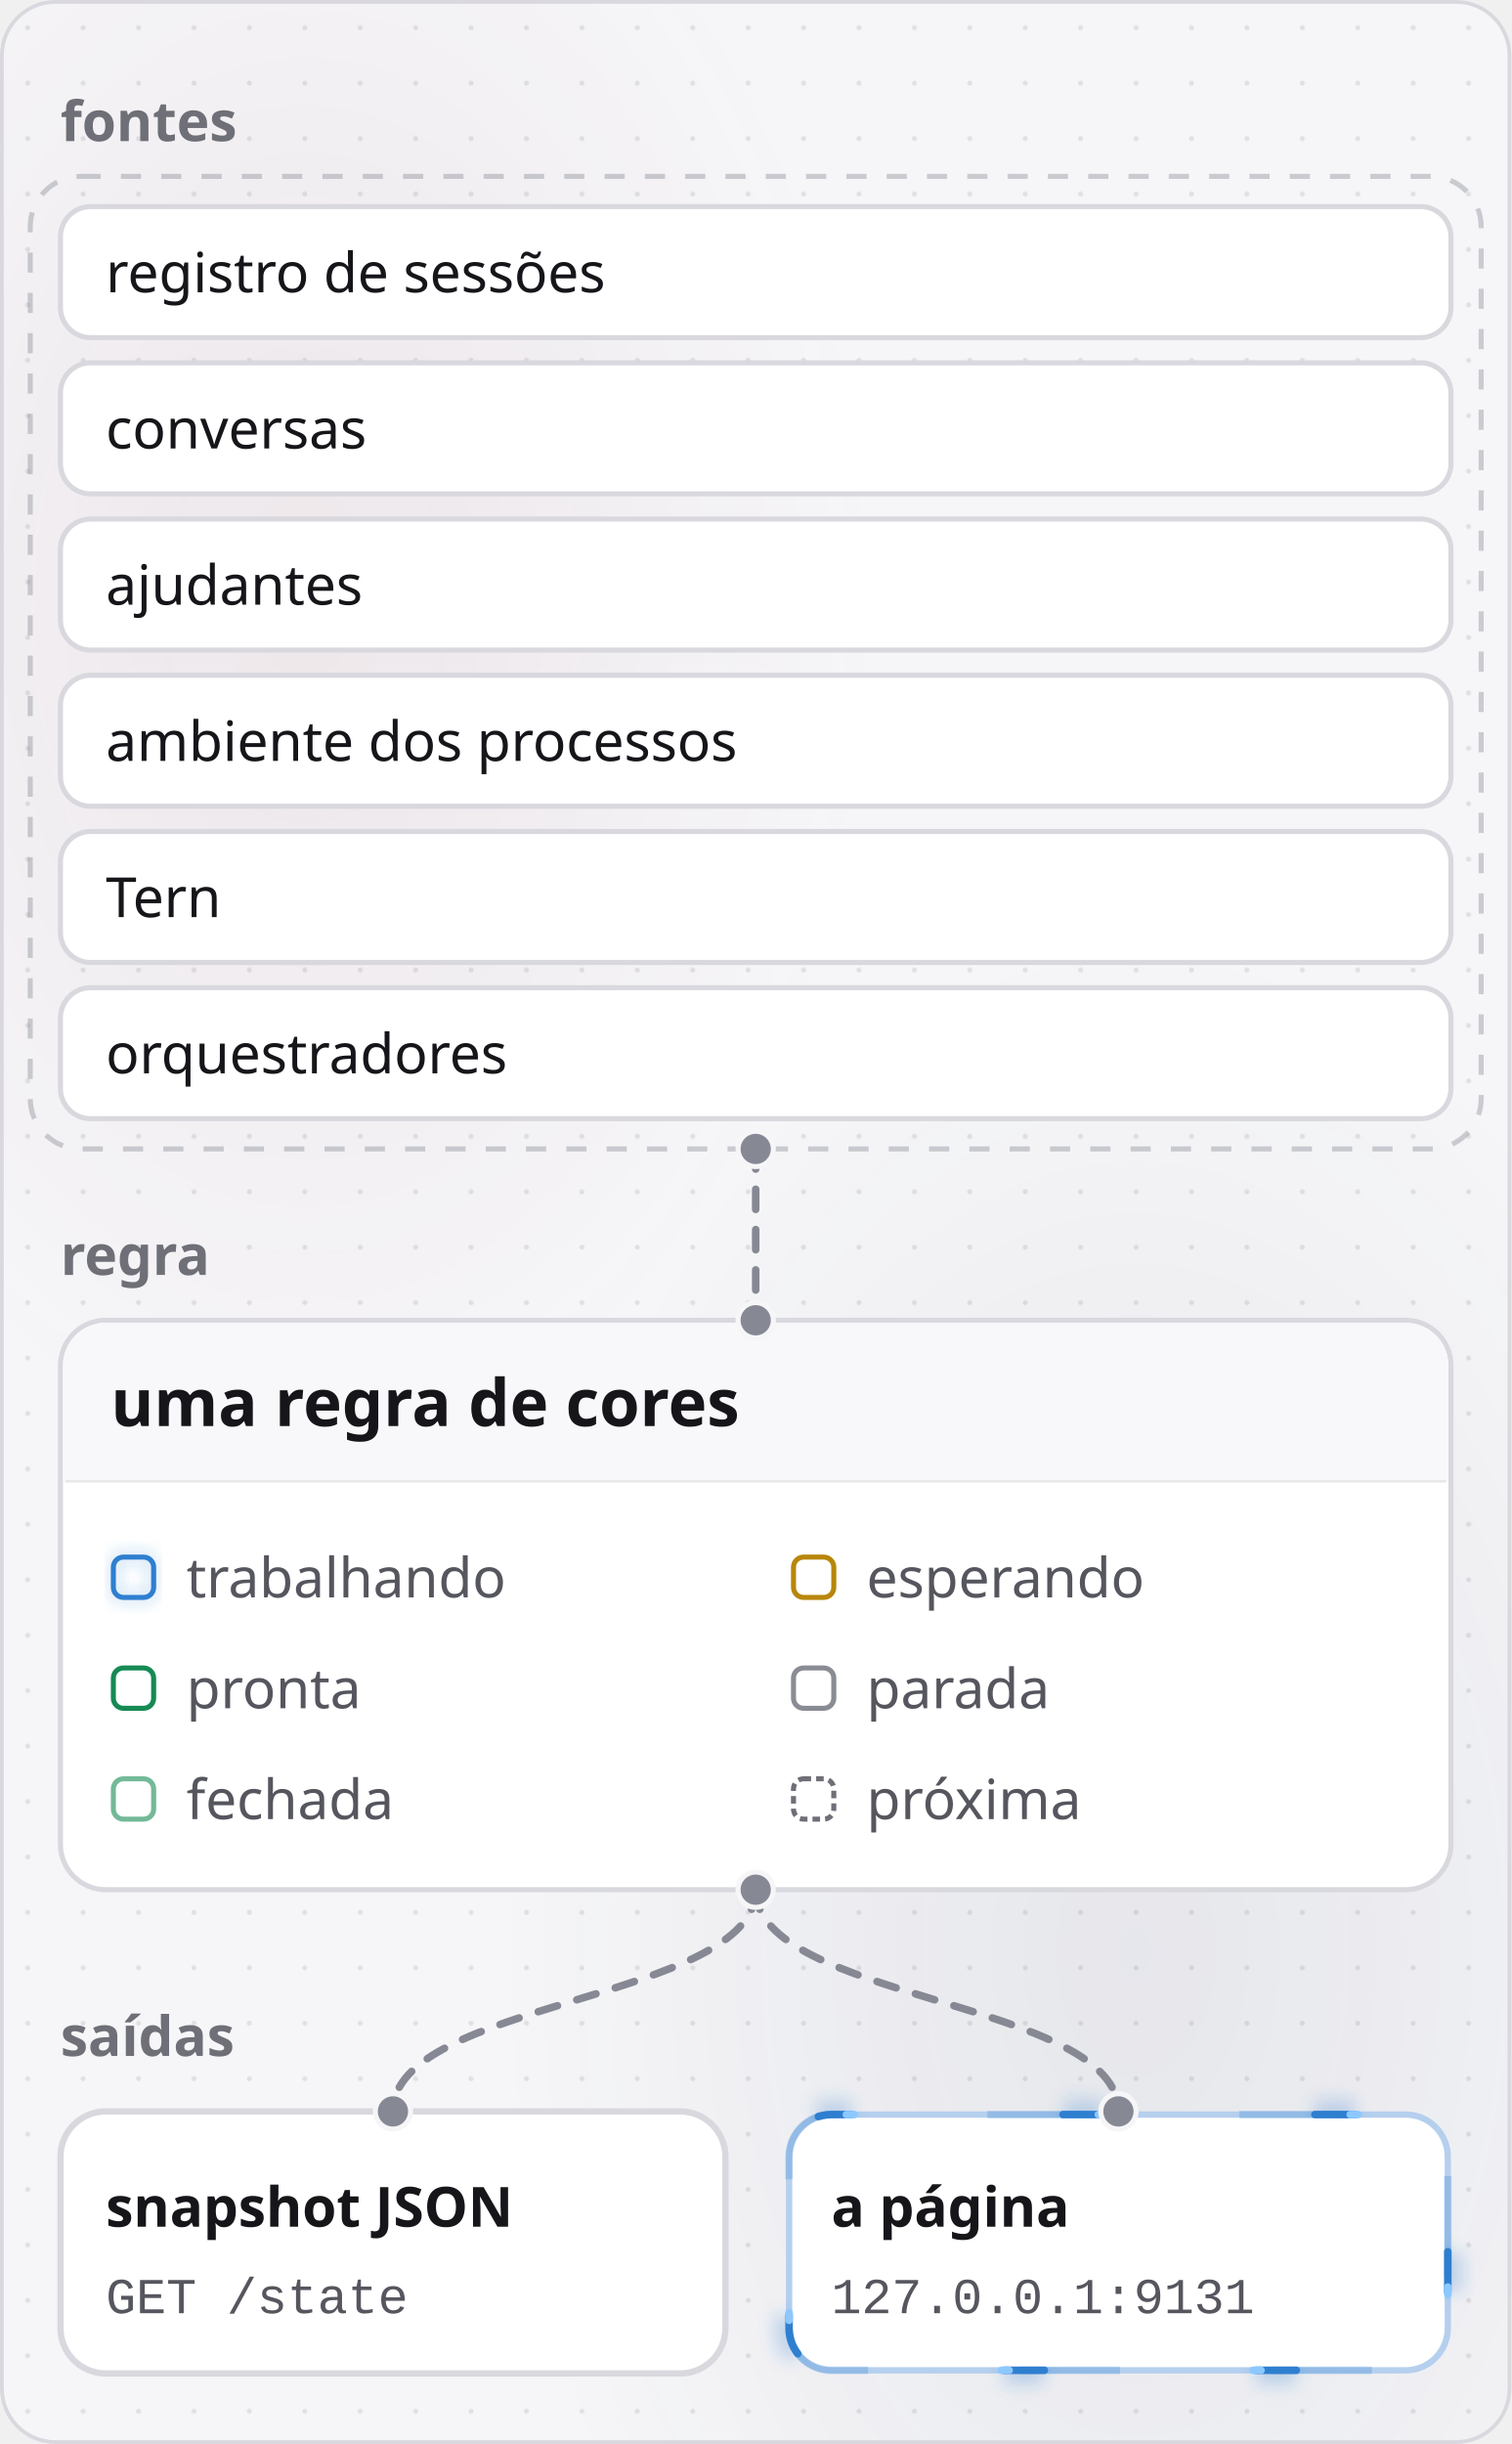
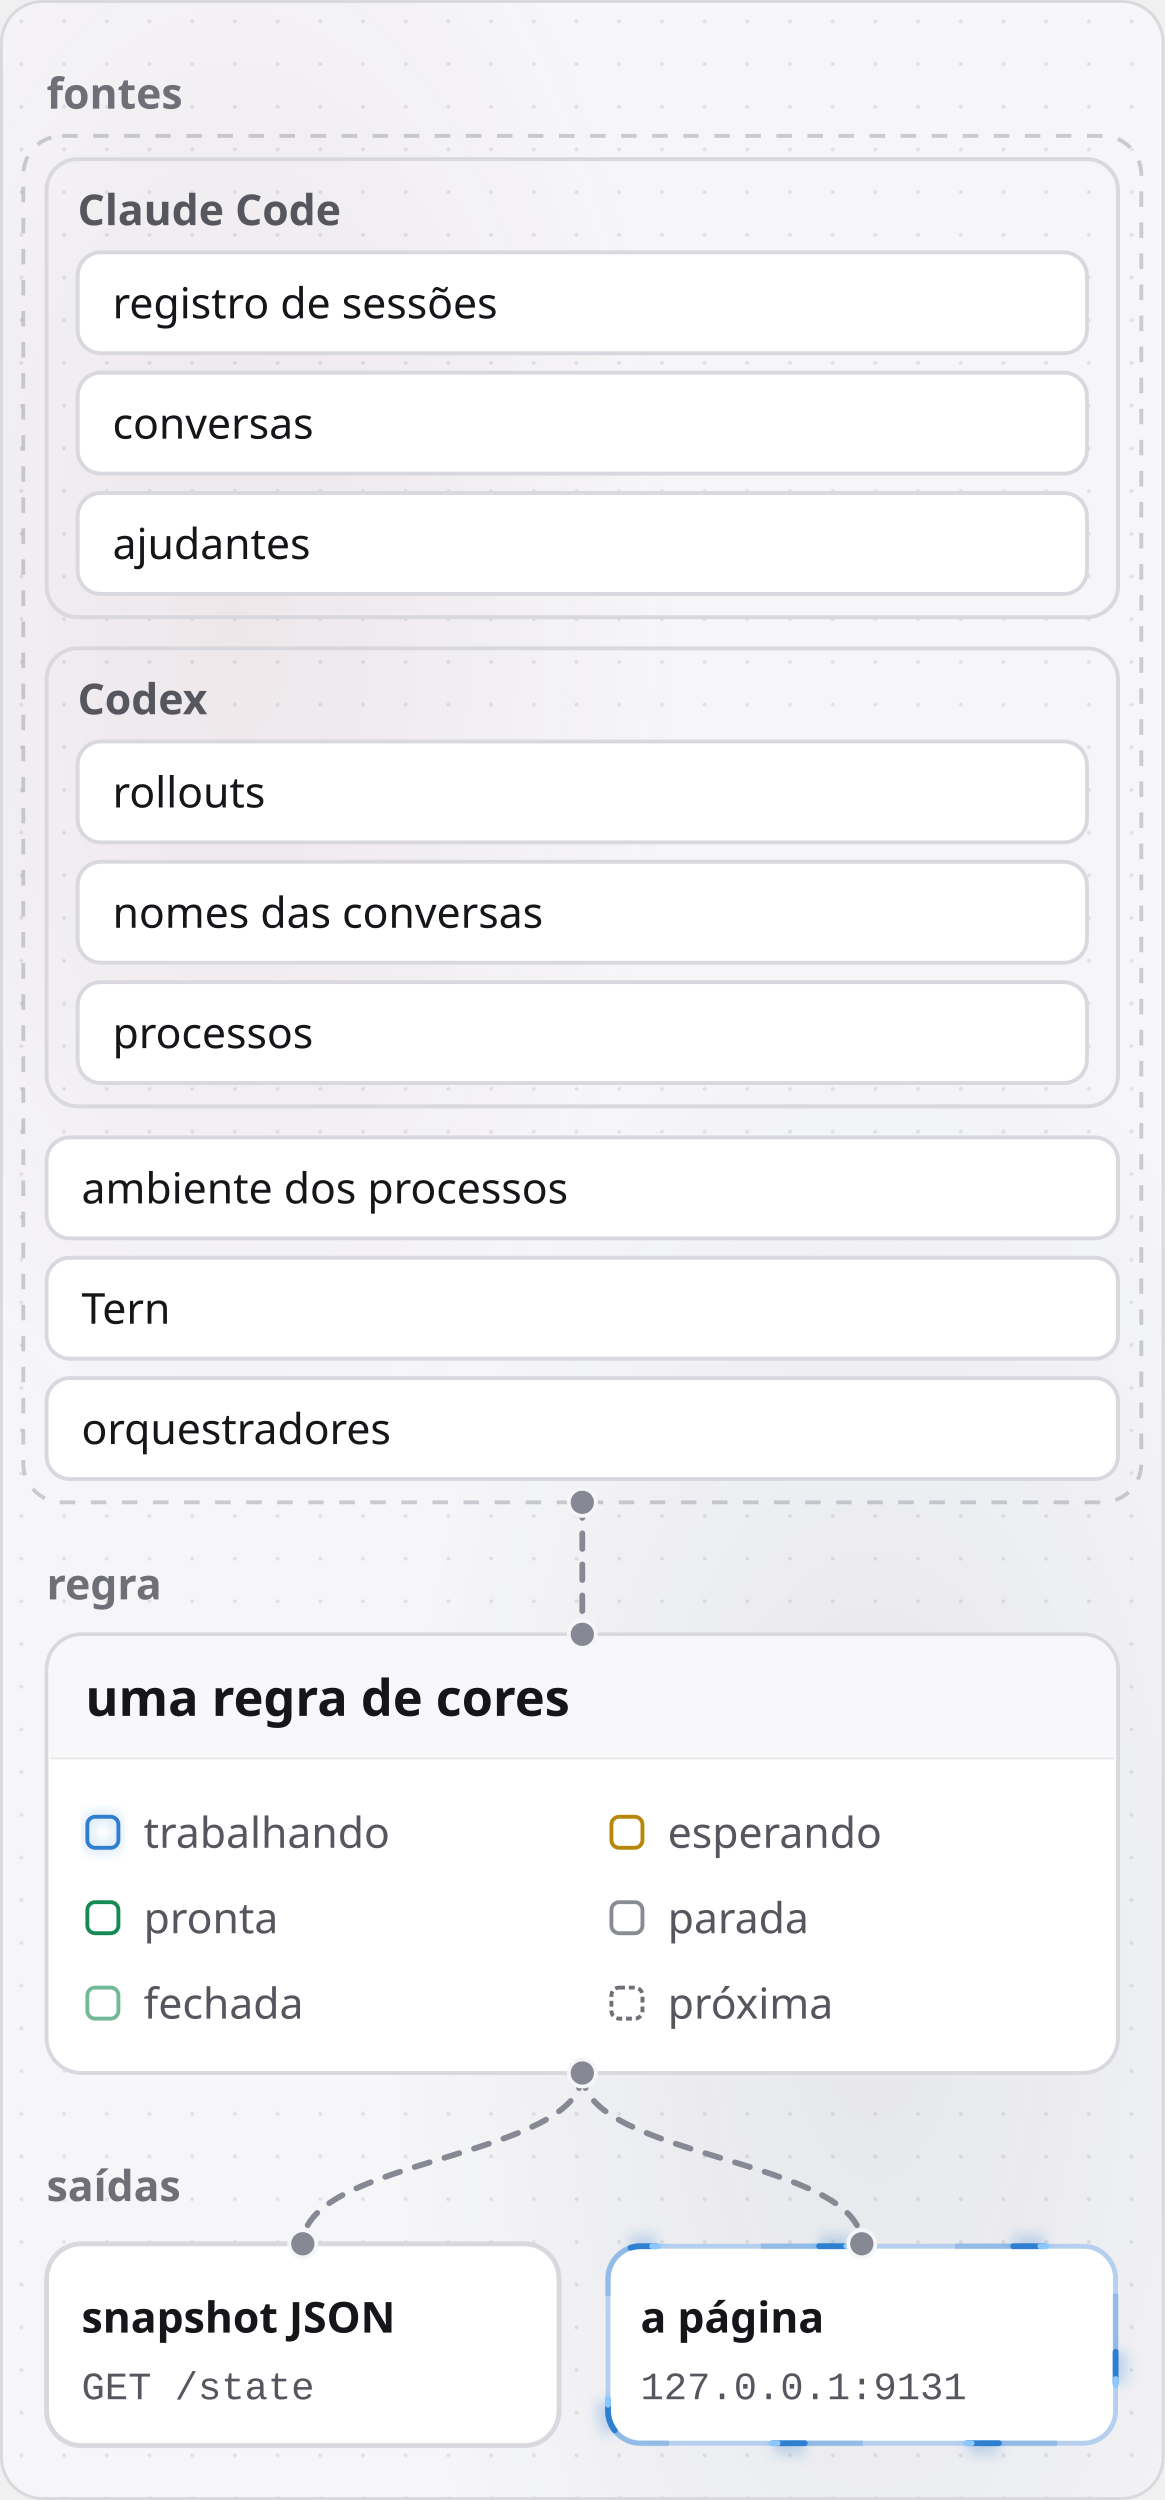
- <svg xmlns="http://www.w3.org/2000/svg" viewBox="0 0 600 970" width="600" height="970" role="img" aria-labelledby="t d">
+ <svg xmlns="http://www.w3.org/2000/svg" viewBox="0 0 600 1288" width="600" height="1288" role="img" aria-labelledby="t d">
  <style>text{font-family:-apple-system,BlinkMacSystemFont,'Segoe UI','Noto Sans',Helvetica,Arial,sans-serif}.mono{font-family:ui-monospace,SFMono-Regular,'SF Mono',Menlo,Consolas,'Liberation Mono',monospace}.num{font-variant-numeric:tabular-nums}@keyframes f0{0%,0%{stroke-dashoffset:3}40%,100%{stroke-dashoffset:-103}}.f0{animation:f0 6s cubic-bezier(.77,0,.175,1) infinite}@keyframes f1{0%,48%{stroke-dashoffset:3}88%,100%{stroke-dashoffset:-103}}.f1{animation:f1 6s cubic-bezier(.77,0,.175,1) infinite}@keyframes f2{0%,34%{opacity:0}42%{opacity:1}56%,100%{opacity:0}}.f2{opacity:0;animation:f2 6s cubic-bezier(.23,1,.32,1) infinite}@keyframes spin{from{stroke-dashoffset:100}to{stroke-dashoffset:0}}.spin{animation:spin 3s linear infinite}@keyframes spint{from{stroke-dashoffset:130}to{stroke-dashoffset:30}}.spint{animation:spint 3s linear infinite}@keyframes spinh{from{stroke-dashoffset:86}to{stroke-dashoffset:-14}}.spinh{animation:spinh 3s linear infinite}.ph1{animation-delay:-1.1s}.ph2{animation-delay:-2.2s}.phn1{animation-delay:-.2s}.phn2{animation-delay:-.4s}@media (prefers-reduced-motion:reduce){*{animation:none!important}}</style>
  <defs>
    <pattern id="dots" width="22" height="22" patternUnits="userSpaceOnUse">
      <circle cx="11" cy="11" r="1" fill="#0f0f1117" />
    </pattern>
    <radialGradient id="ga">
      <stop offset="0" stop-color="#7a1c3e12" />
      <stop offset=".7" stop-color="#7a1c3e00" />
    </radialGradient>
    <radialGradient id="gb">
      <stop offset="0" stop-color="#242e5614" />
      <stop offset=".7" stop-color="#242e5600" />
    </radialGradient>
    <filter id="glow" x="-20%" y="-40%" width="140%" height="180%">
      <feGaussianBlur stdDeviation="3" />
    </filter>
    <clipPath id="panel">
-       <rect width="600" height="970" rx="22" />
+       <rect width="600" height="1288" rx="22" />
    </clipPath>
  </defs>
  <g clip-path="url(#panel)">
-     <rect width="600" height="970" fill="#f6f6f8" />
-     <ellipse cx="120" cy="242.5" rx="330" ry="485" fill="url(#ga)" />
-     <ellipse cx="450" cy="776" rx="360" ry="582" fill="url(#gb)" />
-     <rect width="600" height="970" fill="url(#dots)" />
+     <rect width="600" height="1288" fill="#f6f6f8" />
+     <ellipse cx="120" cy="322" rx="330" ry="644" fill="url(#ga)" />
+     <ellipse cx="450" cy="1030.4" rx="360" ry="772.8" fill="url(#gb)" />
+     <rect width="600" height="1288" fill="url(#dots)" />
  </g>
-   <rect x=".75" y=".75" width="598.5" height="968.5" rx="21.25" fill="none" stroke="#d8d8de" stroke-width="1.5" />
-   <path d="M300,456 C300,490 300,490 300,524" fill="none" stroke="#868994" stroke-width="3" stroke-dasharray="8 8" stroke-linecap="round" />
-   <path d="M300,750 C300,794 156,794 156,838" fill="none" stroke="#868994" stroke-width="3" stroke-dasharray="8 8" stroke-linecap="round" />
-   <path d="M300,750 C300,794 444,794 444,838" fill="none" stroke="#868994" stroke-width="3" stroke-dasharray="8 8" stroke-linecap="round" />
+   <rect x=".75" y=".75" width="598.5" height="1286.5" rx="21.25" fill="none" stroke="#d8d8de" stroke-width="1.5" />
+   <path d="M300,774 C300,808 300,808 300,842" fill="none" stroke="#868994" stroke-width="3" stroke-dasharray="8 8" stroke-linecap="round" />
+   <path d="M300,1068 C300,1112 156,1112 156,1156" fill="none" stroke="#868994" stroke-width="3" stroke-dasharray="8 8" stroke-linecap="round" />
+   <path d="M300,1068 C300,1112 444,1112 444,1156" fill="none" stroke="#868994" stroke-width="3" stroke-dasharray="8 8" stroke-linecap="round" />
  <text x="24" y="56" font-size="22" font-weight="700" fill="#6e6f77" data-free="1">fontes</text>
-   <rect x="24" y="82" width="552" height="52" rx="12" fill="#ffffff" stroke="#d8d8de" stroke-width="2" />
-   <text x="42" y="116" font-size="22" fill="#16161a" data-box="42,82,516,52">registro de sessões</text>
-   <rect x="24" y="144" width="552" height="52" rx="12" fill="#ffffff" stroke="#d8d8de" stroke-width="2" />
-   <text x="42" y="178" font-size="22" fill="#16161a" data-box="42,144,516,52">conversas</text>
-   <rect x="24" y="206" width="552" height="52" rx="12" fill="#ffffff" stroke="#d8d8de" stroke-width="2" />
-   <text x="42" y="240" font-size="22" fill="#16161a" data-box="42,206,516,52">ajudantes</text>
-   <rect x="24" y="268" width="552" height="52" rx="12" fill="#ffffff" stroke="#d8d8de" stroke-width="2" />
-   <text x="42" y="302" font-size="22" fill="#16161a" data-box="42,268,516,52">ambiente dos processos</text>
-   <rect x="24" y="330" width="552" height="52" rx="12" fill="#ffffff" stroke="#d8d8de" stroke-width="2" />
-   <text x="42" y="364" font-size="22" fill="#16161a" data-box="42,330,516,52">Tern</text>
-   <rect x="24" y="392" width="552" height="52" rx="12" fill="#ffffff" stroke="#d8d8de" stroke-width="2" />
-   <text x="42" y="426" font-size="22" fill="#16161a" data-box="42,392,516,52">orquestradores</text>
-   <rect x="12" y="70" width="576" height="386" rx="20" fill="none" stroke="#86899466" stroke-width="2" stroke-dasharray="8 8" />
-   <text x="24" y="506" font-size="22" font-weight="700" fill="#6e6f77" data-free="1">regra</text>
-   <rect x="24" y="524" width="552" height="226" rx="18" fill="#ffffff" stroke="#d8d8de" stroke-width="2" />
-   <path d="M25,588 V542 A17,17 0 0 1 42,525 H558 A17,17 0 0 1 575,542 V588 Z" fill="#f8f8fa" />
-   <line x1="26" y1="588" x2="574" y2="588" stroke="#0f0f1114" stroke-width="1" />
-   <text x="44" y="566" font-size="26" font-weight="700" fill="#16161a" data-box="44,524,512,64">uma regra de cores</text>
-   <rect x="45" y="618" width="16" height="16" rx="4" fill="none" stroke="#2f7fd040" stroke-width="4" filter="url(#glow)" />
-   <rect x="45" y="618" width="16" height="16" rx="4" fill="none" stroke="#2f7fd0" stroke-width="2" />
-   <text x="74" y="634" font-size="22" fill="#55565e" data-box="74,612,230,30">trabalhando</text>
-   <rect x="315" y="618" width="16" height="16" rx="4" fill="none" stroke="#b8860b" stroke-width="2" />
-   <text x="344" y="634" font-size="22" fill="#55565e" data-box="344,612,230,30">esperando</text>
-   <rect x="45" y="662" width="16" height="16" rx="4" fill="none" stroke="#168a54" stroke-width="2" />
-   <text x="74" y="678" font-size="22" fill="#55565e" data-box="74,656,230,30">pronta</text>
-   <rect x="315" y="662" width="16" height="16" rx="4" fill="none" stroke="#8a8c94" stroke-width="2" />
-   <text x="344" y="678" font-size="22" fill="#55565e" data-box="344,656,230,30">parada</text>
-   <rect x="45" y="706" width="16" height="16" rx="4" fill="none" stroke="#168a54" stroke-width="2" opacity=".6" />
-   <text x="74" y="722" font-size="22" fill="#55565e" data-box="74,700,230,30">fechada</text>
-   <rect x="315" y="706" width="16" height="16" rx="4" fill="none" stroke="#6e6f77" stroke-width="2" stroke-dasharray="3 2" />
-   <text x="344" y="722" font-size="22" fill="#55565e" data-box="344,700,230,30">próxima</text>
-   <path d="M42,525 H558 A17,17 0 0 1 575,542 V732 A17,17 0 0 1 558,749 H42 A17,17 0 0 1 25,732 V542 A17,17 0 0 1 42,525 Z" fill="none" stroke="#2f7fd0" stroke-width="3" class="f2" />
-   <text x="24" y="816" font-size="22" font-weight="700" fill="#6e6f77" data-free="1">saídas</text>
-   <rect x="24" y="838" width="264" height="104" rx="18" fill="#ffffff" stroke="#d8d8de" stroke-width="2.5" />
-   <text x="42" y="883.76" font-size="22" font-weight="700" fill="#16161a" data-box="42,838,228,52">snapshot JSON</text>
-   <text x="42" y="918.08" font-size="20" class="mono" fill="#55565e" data-box="42,890,228,52">GET /state</text>
-   <rect x="312" y="838" width="264" height="104" rx="18" fill="#b5cfee" />
-   <path d="M330,839.25 H558 A16.75,16.75 0 0 1 574.75,856 V924 A16.75,16.75 0 0 1 558,940.75 H330 A16.75,16.75 0 0 1 313.25,924 V856 A16.75,16.75 0 0 1 330,839.25 Z" pathLength="100" stroke-dasharray="16 84" stroke-dashoffset="8" class="spin ph1" fill="none" stroke="#2f7fd040" stroke-width="12" filter="url(#glow)" />
-   <rect x="314.5" y="840.5" width="259" height="99" rx="15.5" fill="#ffffff" />
-   <path d="M330,839.25 H558 A16.75,16.75 0 0 1 574.75,856 V924 A16.75,16.75 0 0 1 558,940.75 H330 A16.75,16.75 0 0 1 313.25,924 V856 A16.75,16.75 0 0 1 330,839.25 Z" pathLength="100" stroke-dasharray="40 60" stroke-dashoffset="38" class="spint ph1" fill="none" stroke="#2f7fd040" stroke-width="3" />
-   <path d="M330,839.25 H558 A16.75,16.75 0 0 1 574.75,856 V924 A16.75,16.75 0 0 1 558,940.75 H330 A16.75,16.75 0 0 1 313.25,924 V856 A16.75,16.75 0 0 1 330,839.25 Z" pathLength="100" stroke-dasharray="16 84" stroke-dashoffset="8" class="spin ph1" fill="none" stroke="#2f7fd0" stroke-width="3" stroke-linecap="round" />
-   <path d="M330,839.25 H558 A16.75,16.75 0 0 1 574.75,856 V924 A16.75,16.75 0 0 1 558,940.75 H330 A16.75,16.75 0 0 1 313.25,924 V856 A16.75,16.75 0 0 1 330,839.25 Z" pathLength="100" stroke-dasharray="3 97" stroke-dashoffset="-6" class="spinh ph1" fill="none" stroke="#8cc8ff" stroke-width="3" stroke-linecap="round" />
-   <text x="330" y="883.76" font-size="22" font-weight="700" fill="#16161a" data-box="330,838,228,52">a página</text>
-   <text x="330" y="918.08" font-size="20" class="mono" fill="#55565e" data-box="330,890,228,52">127.0.0.1:9131</text>
-   <path d="M300,456 C300,490 300,490 300,524" pathLength="100" stroke-dasharray="1 300" stroke-dashoffset="3" class="f0" fill="none" stroke="#2f7fd0" stroke-width="9" stroke-linecap="round" />
-   <path d="M300,750 C300,794 156,794 156,838" pathLength="100" stroke-dasharray="1 300" stroke-dashoffset="3" class="f1" fill="none" stroke="#2f7fd0" stroke-width="9" stroke-linecap="round" />
-   <path d="M300,750 C300,794 444,794 444,838" pathLength="100" stroke-dasharray="1 300" stroke-dashoffset="3" class="f1" fill="none" stroke="#2f7fd0" stroke-width="9" stroke-linecap="round" />
-   <circle cx="300" cy="456" r="7" fill="#868994" stroke="#f6f6f8" stroke-width="2" />
-   <circle cx="300" cy="524" r="7" fill="#868994" stroke="#f6f6f8" stroke-width="2" />
-   <circle cx="300" cy="750" r="7" fill="#868994" stroke="#f6f6f8" stroke-width="2" />
-   <circle cx="156" cy="838" r="7" fill="#868994" stroke="#f6f6f8" stroke-width="2" />
-   <circle cx="444" cy="838" r="7" fill="#868994" stroke="#f6f6f8" stroke-width="2" />
+   <rect x="24" y="82" width="552" height="236" rx="16" fill="none" stroke="#d8d8de" stroke-width="2" />
+   <text x="40" y="116" font-size="22" font-weight="700" fill="#55565e" data-box="40,82,520,48">Claude Code</text>
+   <rect x="40" y="130" width="520" height="52" rx="12" fill="#ffffff" stroke="#d8d8de" stroke-width="2" />
+   <text x="58" y="164" font-size="22" fill="#16161a" data-box="58,130,484,52">registro de sessões</text>
+   <rect x="40" y="192" width="520" height="52" rx="12" fill="#ffffff" stroke="#d8d8de" stroke-width="2" />
+   <text x="58" y="226" font-size="22" fill="#16161a" data-box="58,192,484,52">conversas</text>
+   <rect x="40" y="254" width="520" height="52" rx="12" fill="#ffffff" stroke="#d8d8de" stroke-width="2" />
+   <text x="58" y="288" font-size="22" fill="#16161a" data-box="58,254,484,52">ajudantes</text>
+   <rect x="24" y="334" width="552" height="236" rx="16" fill="none" stroke="#d8d8de" stroke-width="2" />
+   <text x="40" y="368" font-size="22" font-weight="700" fill="#55565e" data-box="40,334,520,48">Codex</text>
+   <rect x="40" y="382" width="520" height="52" rx="12" fill="#ffffff" stroke="#d8d8de" stroke-width="2" />
+   <text x="58" y="416" font-size="22" fill="#16161a" data-box="58,382,484,52">rollouts</text>
+   <rect x="40" y="444" width="520" height="52" rx="12" fill="#ffffff" stroke="#d8d8de" stroke-width="2" />
+   <text x="58" y="478" font-size="22" fill="#16161a" data-box="58,444,484,52">nomes das conversas</text>
+   <rect x="40" y="506" width="520" height="52" rx="12" fill="#ffffff" stroke="#d8d8de" stroke-width="2" />
+   <text x="58" y="540" font-size="22" fill="#16161a" data-box="58,506,484,52">processos</text>
+   <rect x="24" y="586" width="552" height="52" rx="12" fill="#ffffff" stroke="#d8d8de" stroke-width="2" />
+   <text x="42" y="620" font-size="22" fill="#16161a" data-box="42,586,516,52">ambiente dos processos</text>
+   <rect x="24" y="648" width="552" height="52" rx="12" fill="#ffffff" stroke="#d8d8de" stroke-width="2" />
+   <text x="42" y="682" font-size="22" fill="#16161a" data-box="42,648,516,52">Tern</text>
+   <rect x="24" y="710" width="552" height="52" rx="12" fill="#ffffff" stroke="#d8d8de" stroke-width="2" />
+   <text x="42" y="744" font-size="22" fill="#16161a" data-box="42,710,516,52">orquestradores</text>
+   <rect x="12" y="70" width="576" height="704" rx="20" fill="none" stroke="#86899466" stroke-width="2" stroke-dasharray="8 8" />
+   <text x="24" y="824" font-size="22" font-weight="700" fill="#6e6f77" data-free="1">regra</text>
+   <rect x="24" y="842" width="552" height="226" rx="18" fill="#ffffff" stroke="#d8d8de" stroke-width="2" />
+   <path d="M25,906 V860 A17,17 0 0 1 42,843 H558 A17,17 0 0 1 575,860 V906 Z" fill="#f8f8fa" />
+   <line x1="26" y1="906" x2="574" y2="906" stroke="#0f0f1114" stroke-width="1" />
+   <text x="44" y="884" font-size="26" font-weight="700" fill="#16161a" data-box="44,842,512,64">uma regra de cores</text>
+   <rect x="45" y="936" width="16" height="16" rx="4" fill="none" stroke="#2f7fd040" stroke-width="4" filter="url(#glow)" />
+   <rect x="45" y="936" width="16" height="16" rx="4" fill="none" stroke="#2f7fd0" stroke-width="2" />
+   <text x="74" y="952" font-size="22" fill="#55565e" data-box="74,930,230,30">trabalhando</text>
+   <rect x="315" y="936" width="16" height="16" rx="4" fill="none" stroke="#b8860b" stroke-width="2" />
+   <text x="344" y="952" font-size="22" fill="#55565e" data-box="344,930,230,30">esperando</text>
+   <rect x="45" y="980" width="16" height="16" rx="4" fill="none" stroke="#168a54" stroke-width="2" />
+   <text x="74" y="996" font-size="22" fill="#55565e" data-box="74,974,230,30">pronta</text>
+   <rect x="315" y="980" width="16" height="16" rx="4" fill="none" stroke="#8a8c94" stroke-width="2" />
+   <text x="344" y="996" font-size="22" fill="#55565e" data-box="344,974,230,30">parada</text>
+   <rect x="45" y="1024" width="16" height="16" rx="4" fill="none" stroke="#168a54" stroke-width="2" opacity=".6" />
+   <text x="74" y="1040" font-size="22" fill="#55565e" data-box="74,1018,230,30">fechada</text>
+   <rect x="315" y="1024" width="16" height="16" rx="4" fill="none" stroke="#6e6f77" stroke-width="2" stroke-dasharray="3 2" />
+   <text x="344" y="1040" font-size="22" fill="#55565e" data-box="344,1018,230,30">próxima</text>
+   <path d="M42,843 H558 A17,17 0 0 1 575,860 V1050 A17,17 0 0 1 558,1067 H42 A17,17 0 0 1 25,1050 V860 A17,17 0 0 1 42,843 Z" fill="none" stroke="#2f7fd0" stroke-width="3" class="f2" />
+   <text x="24" y="1134" font-size="22" font-weight="700" fill="#6e6f77" data-free="1">saídas</text>
+   <rect x="24" y="1156" width="264" height="104" rx="18" fill="#ffffff" stroke="#d8d8de" stroke-width="2.5" />
+   <text x="42" y="1201.76" font-size="22" font-weight="700" fill="#16161a" data-box="42,1156,228,52">snapshot JSON</text>
+   <text x="42" y="1236.08" font-size="20" class="mono" fill="#55565e" data-box="42,1208,228,52">GET /state</text>
+   <rect x="312" y="1156" width="264" height="104" rx="18" fill="#b5cfee" />
+   <path d="M330,1157.25 H558 A16.75,16.75 0 0 1 574.75,1174 V1242 A16.75,16.75 0 0 1 558,1258.75 H330 A16.75,16.75 0 0 1 313.25,1242 V1174 A16.75,16.75 0 0 1 330,1157.25 Z" pathLength="100" stroke-dasharray="16 84" stroke-dashoffset="8" class="spin ph1" fill="none" stroke="#2f7fd040" stroke-width="12" filter="url(#glow)" />
+   <rect x="314.5" y="1158.5" width="259" height="99" rx="15.5" fill="#ffffff" />
+   <path d="M330,1157.25 H558 A16.75,16.75 0 0 1 574.75,1174 V1242 A16.75,16.75 0 0 1 558,1258.75 H330 A16.75,16.75 0 0 1 313.25,1242 V1174 A16.75,16.75 0 0 1 330,1157.25 Z" pathLength="100" stroke-dasharray="40 60" stroke-dashoffset="38" class="spint ph1" fill="none" stroke="#2f7fd040" stroke-width="3" />
+   <path d="M330,1157.25 H558 A16.75,16.75 0 0 1 574.75,1174 V1242 A16.75,16.75 0 0 1 558,1258.75 H330 A16.75,16.75 0 0 1 313.25,1242 V1174 A16.75,16.75 0 0 1 330,1157.25 Z" pathLength="100" stroke-dasharray="16 84" stroke-dashoffset="8" class="spin ph1" fill="none" stroke="#2f7fd0" stroke-width="3" stroke-linecap="round" />
+   <path d="M330,1157.25 H558 A16.75,16.75 0 0 1 574.75,1174 V1242 A16.75,16.75 0 0 1 558,1258.75 H330 A16.75,16.75 0 0 1 313.25,1242 V1174 A16.75,16.75 0 0 1 330,1157.25 Z" pathLength="100" stroke-dasharray="3 97" stroke-dashoffset="-6" class="spinh ph1" fill="none" stroke="#8cc8ff" stroke-width="3" stroke-linecap="round" />
+   <text x="330" y="1201.76" font-size="22" font-weight="700" fill="#16161a" data-box="330,1156,228,52">a página</text>
+   <text x="330" y="1236.08" font-size="20" class="mono" fill="#55565e" data-box="330,1208,228,52">127.0.0.1:9131</text>
+   <path d="M300,774 C300,808 300,808 300,842" pathLength="100" stroke-dasharray="1 300" stroke-dashoffset="3" class="f0" fill="none" stroke="#2f7fd0" stroke-width="9" stroke-linecap="round" />
+   <path d="M300,1068 C300,1112 156,1112 156,1156" pathLength="100" stroke-dasharray="1 300" stroke-dashoffset="3" class="f1" fill="none" stroke="#2f7fd0" stroke-width="9" stroke-linecap="round" />
+   <path d="M300,1068 C300,1112 444,1112 444,1156" pathLength="100" stroke-dasharray="1 300" stroke-dashoffset="3" class="f1" fill="none" stroke="#2f7fd0" stroke-width="9" stroke-linecap="round" />
+   <circle cx="300" cy="774" r="7" fill="#868994" stroke="#f6f6f8" stroke-width="2" />
+   <circle cx="300" cy="842" r="7" fill="#868994" stroke="#f6f6f8" stroke-width="2" />
+   <circle cx="300" cy="1068" r="7" fill="#868994" stroke="#f6f6f8" stroke-width="2" />
+   <circle cx="156" cy="1156" r="7" fill="#868994" stroke="#f6f6f8" stroke-width="2" />
+   <circle cx="444" cy="1156" r="7" fill="#868994" stroke="#f6f6f8" stroke-width="2" />
</svg>
